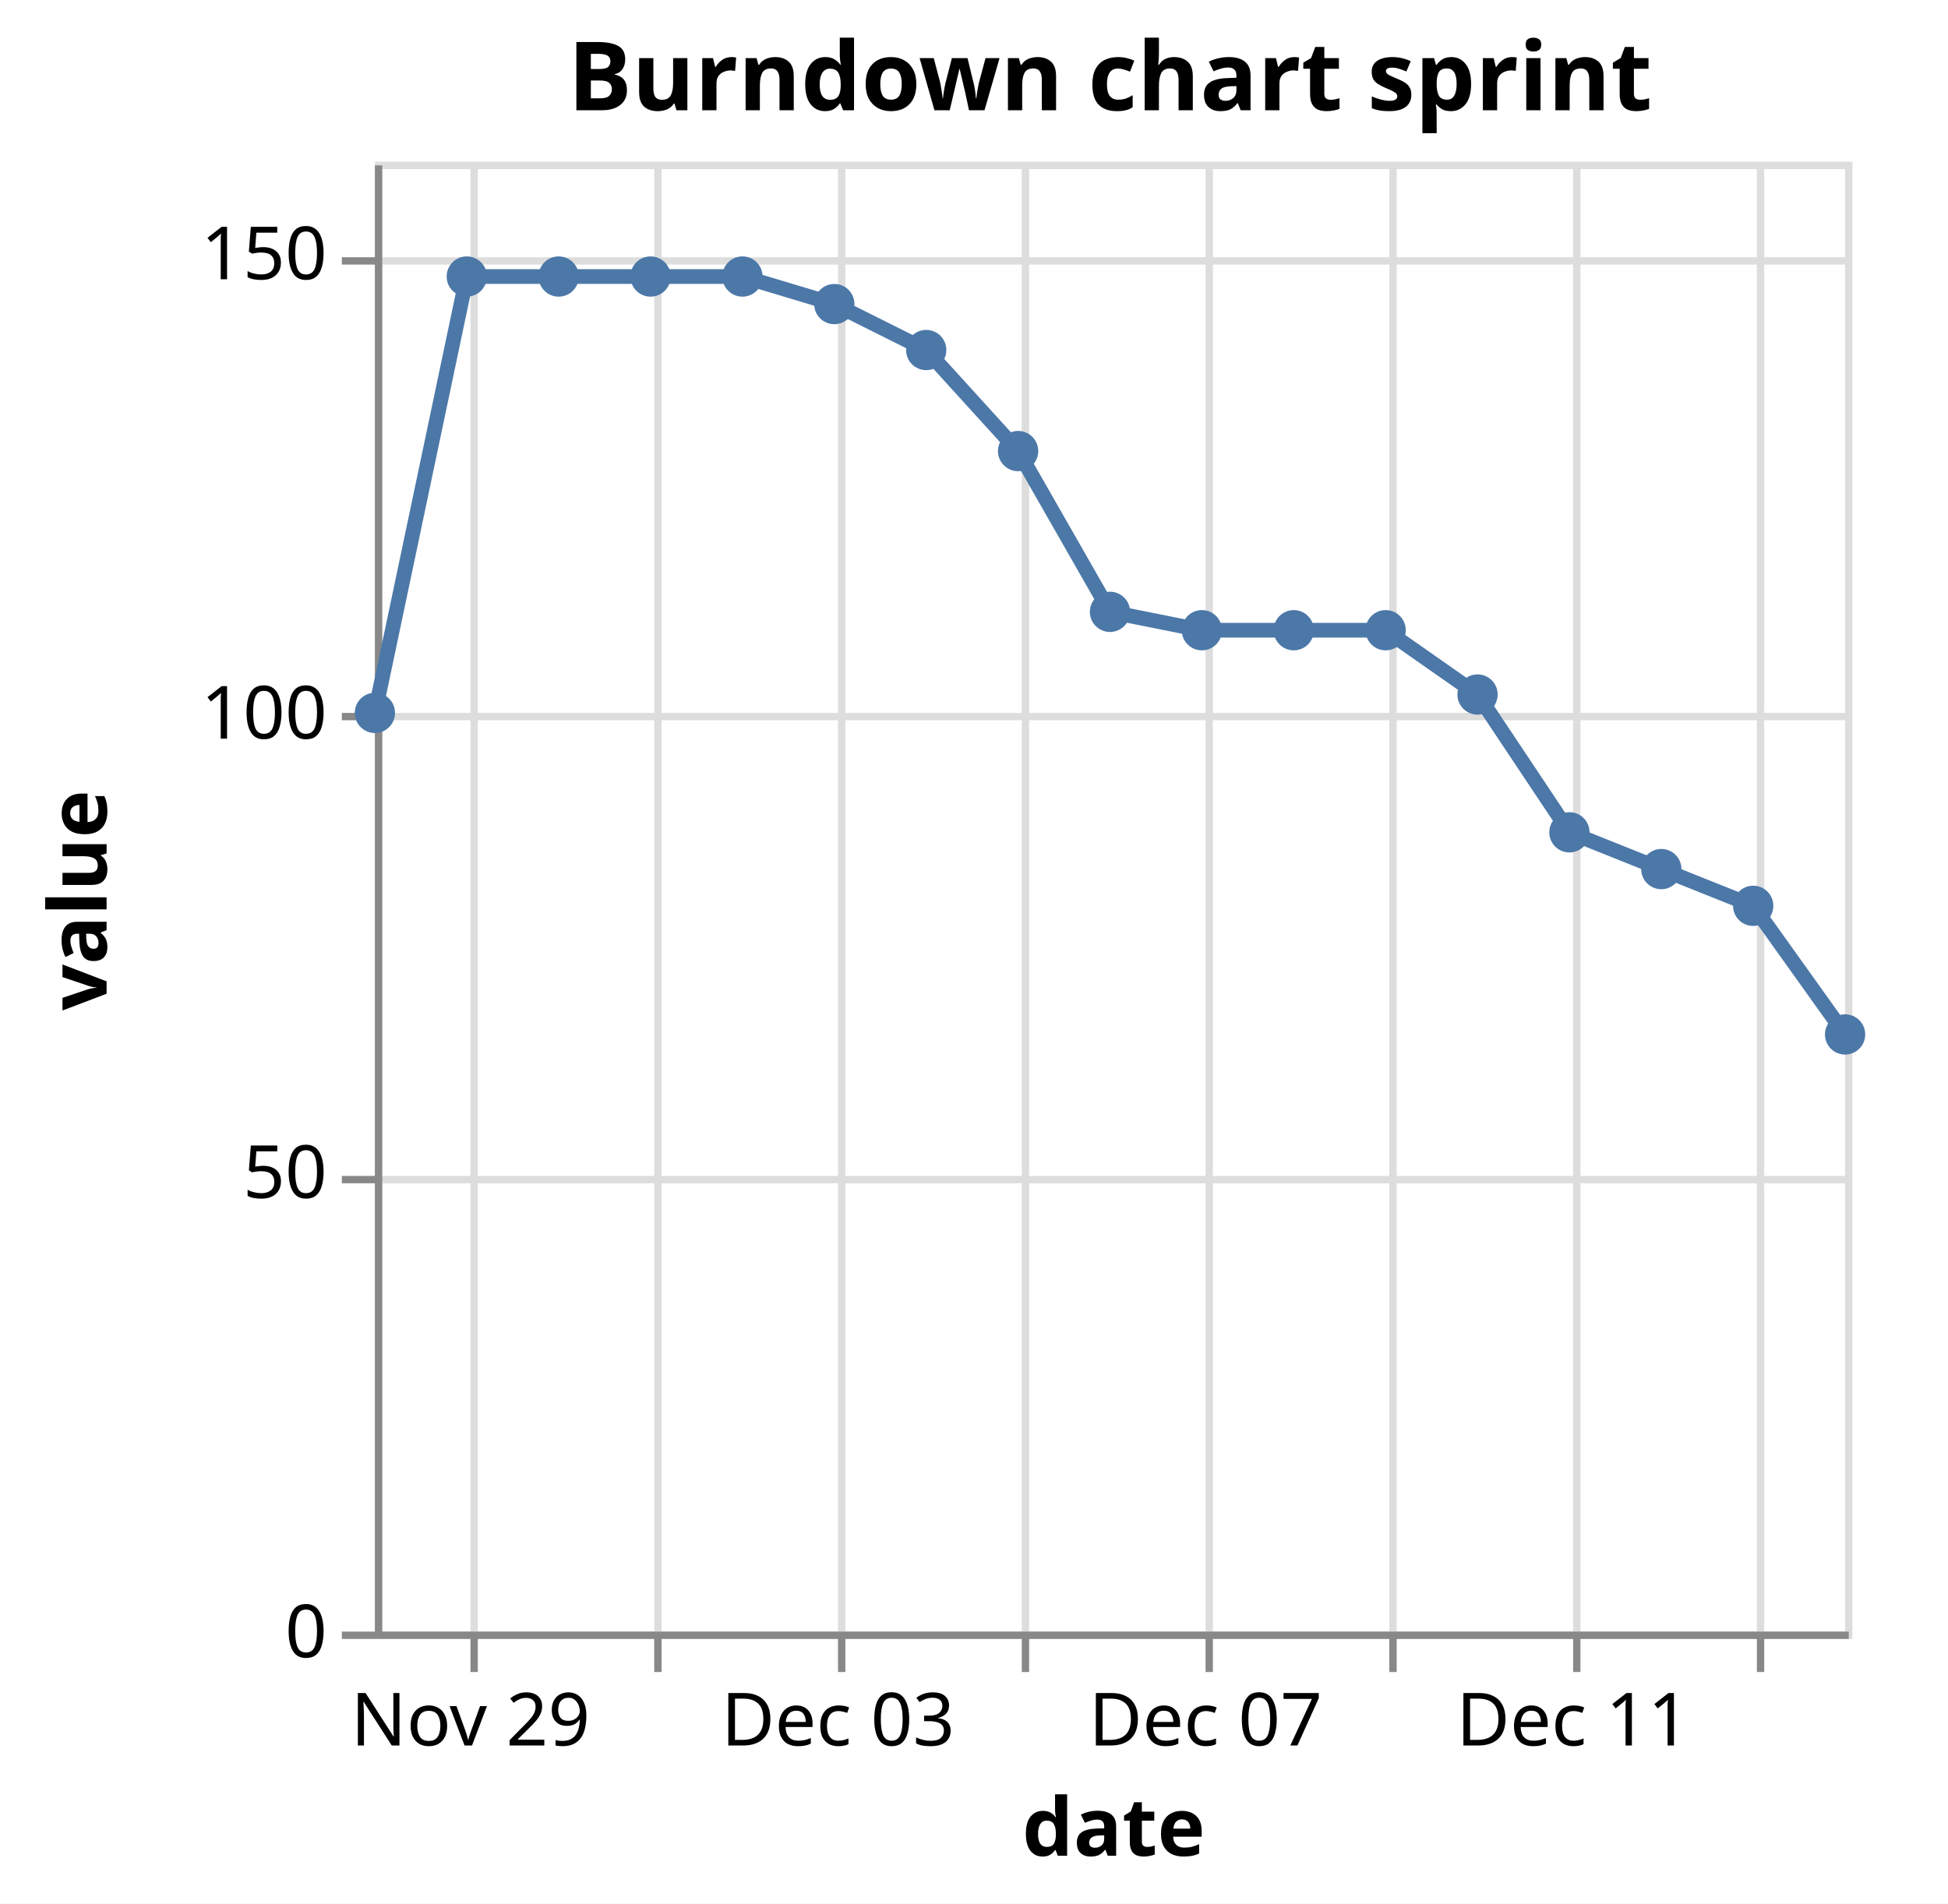
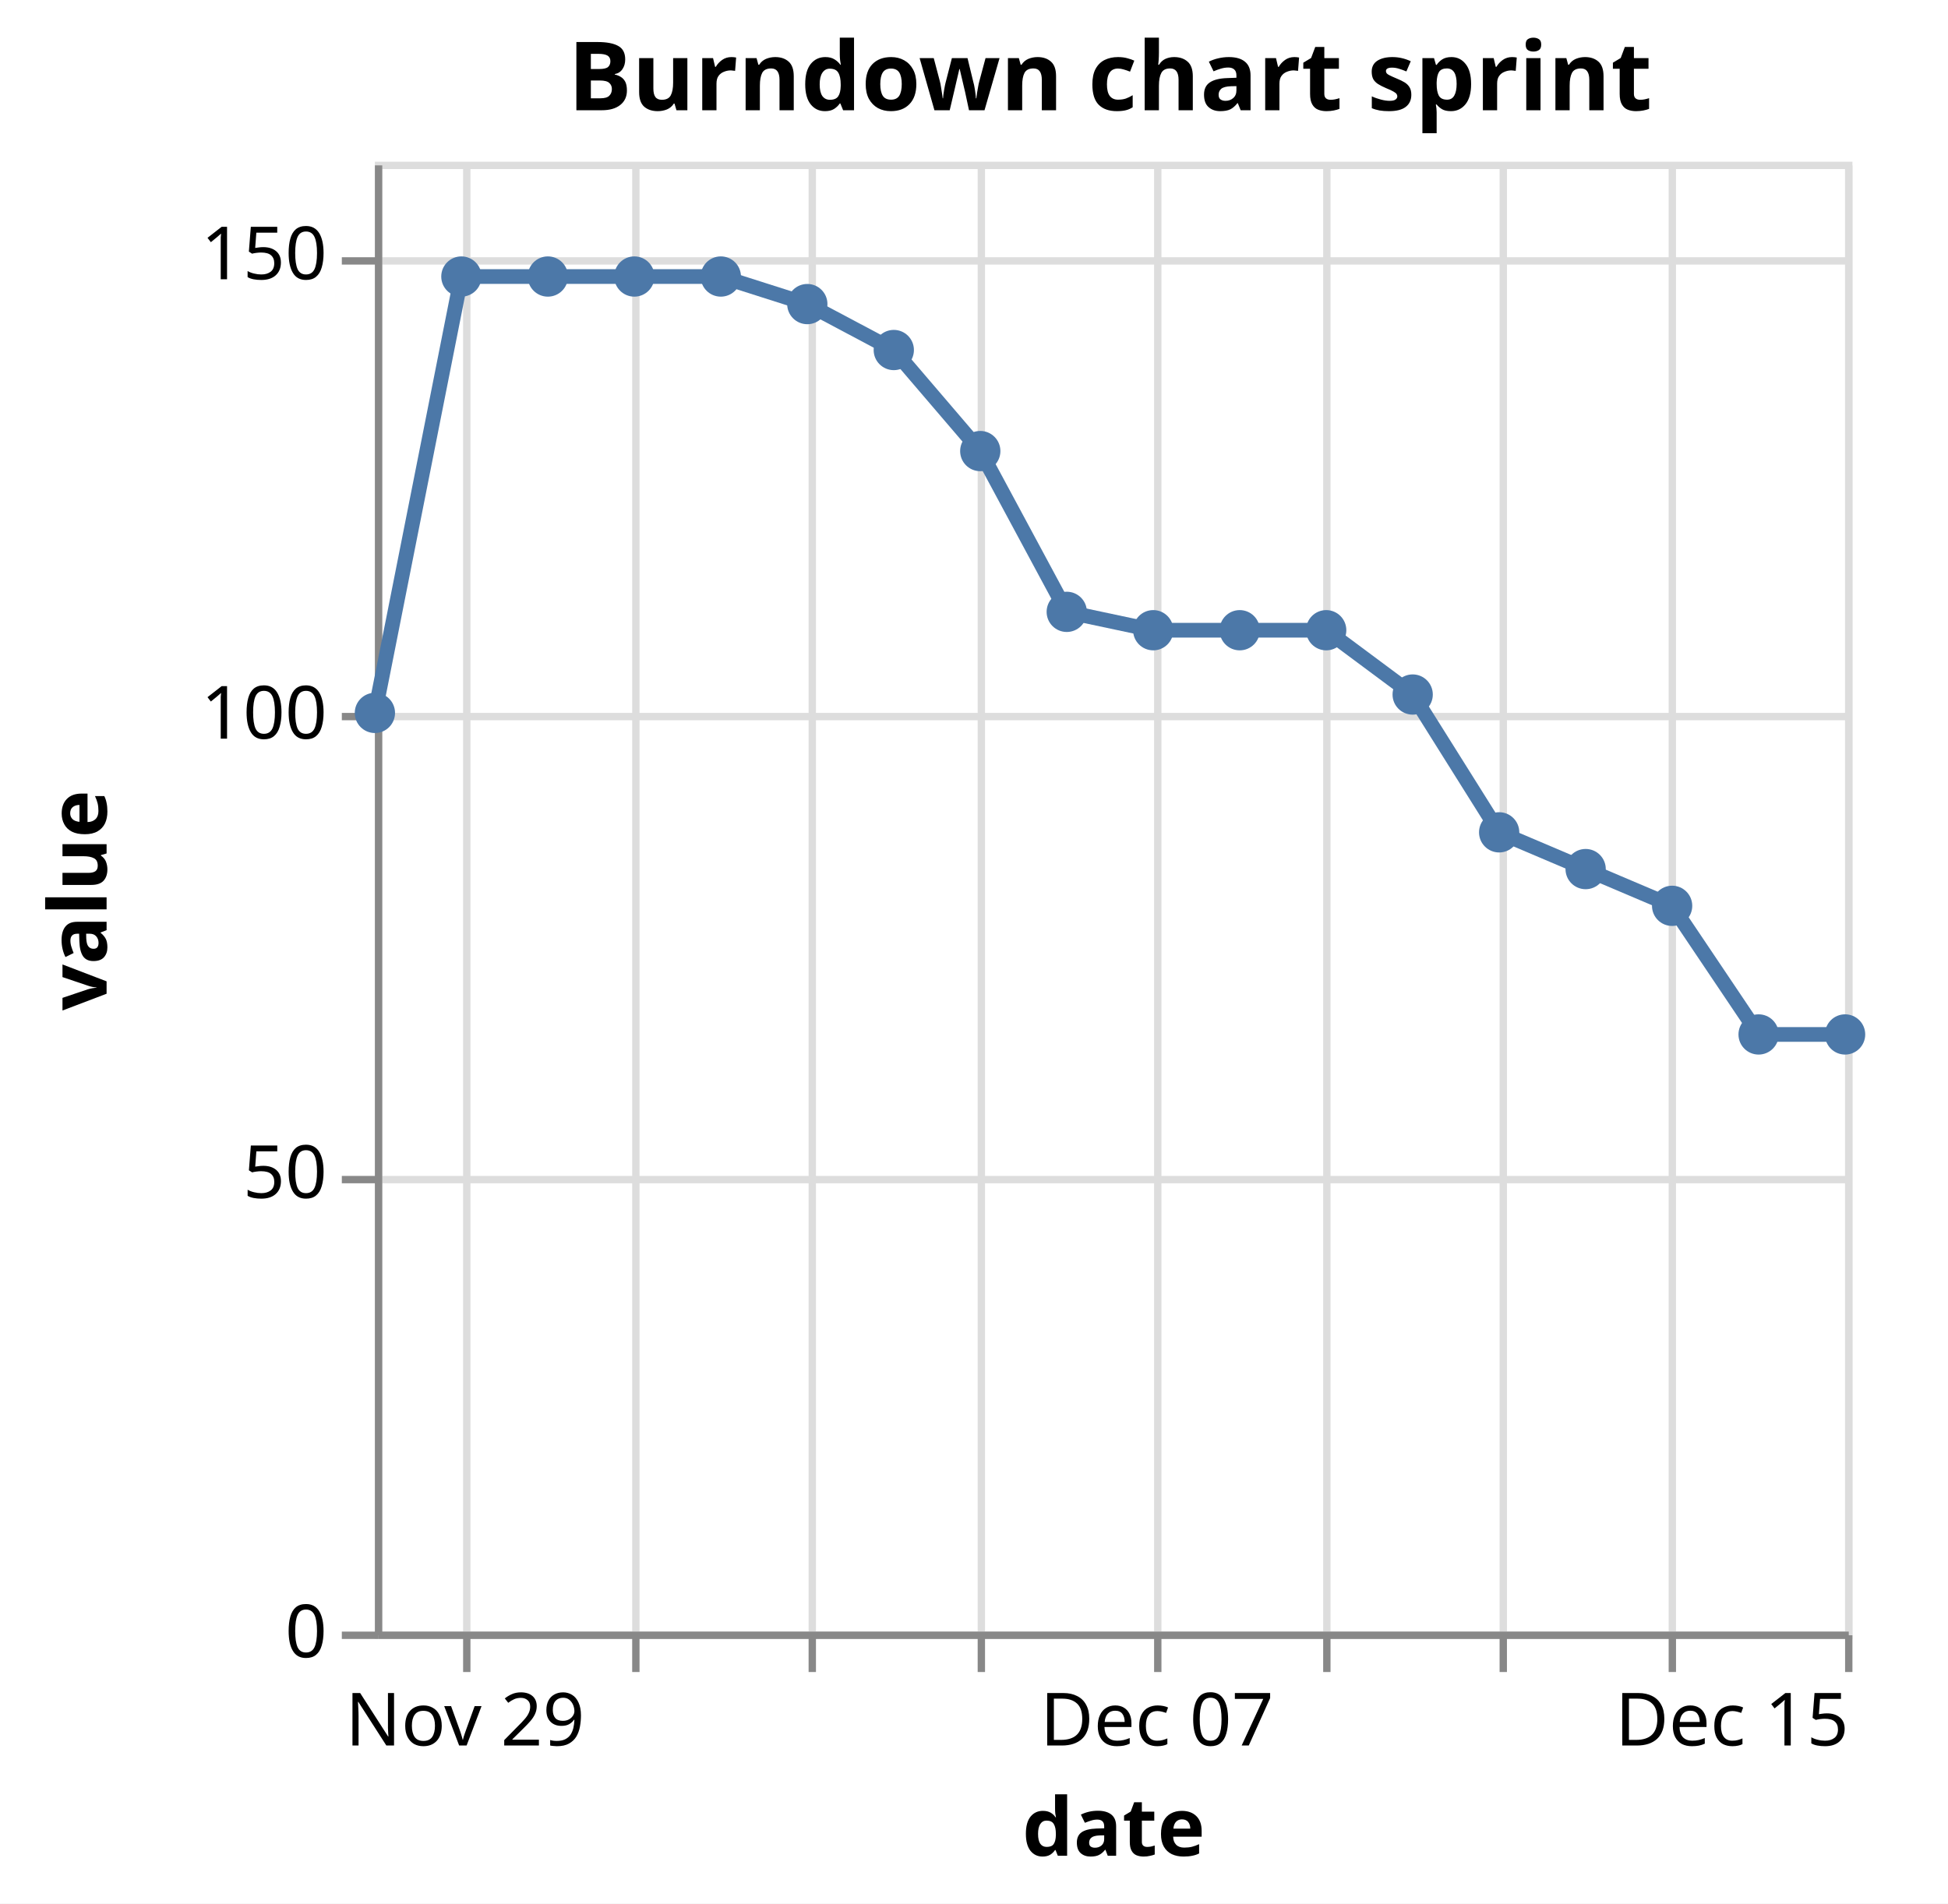
<svg xmlns="http://www.w3.org/2000/svg" version="1.1" class="marks" width="265" height="259" viewBox="0 0 265 259">
  <rect width="265" height="259" fill="white" />
  <g fill="none" stroke-miterlimit="10" transform="translate(51,22)">
    <g class="mark-group role-frame root" role="graphics-object" aria-roledescription="group mark container">
      <g transform="translate(0,0)">
        <path class="background" aria-hidden="true" d="M0.5,0.5h200v200h-200Z" stroke="#ddd" />
        <g>
          <g class="mark-group role-axis" aria-hidden="true">
            <g transform="translate(0.5,200.5)">
              <path class="background" aria-hidden="true" d="M0,0h0v0h0Z" pointer-events="none" />
              <g>
                <g class="mark-rule role-axis-grid" pointer-events="none">
-                   <line transform="translate(13,-200)" x2="0" y2="200" stroke="#ddd" stroke-width="1" opacity="1" />
-                   <line transform="translate(38,-200)" x2="0" y2="200" stroke="#ddd" stroke-width="1" opacity="1" />
-                   <line transform="translate(63,-200)" x2="0" y2="200" stroke="#ddd" stroke-width="1" opacity="1" />
-                   <line transform="translate(88,-200)" x2="0" y2="200" stroke="#ddd" stroke-width="1" opacity="1" />
-                   <line transform="translate(113,-200)" x2="0" y2="200" stroke="#ddd" stroke-width="1" opacity="1" />
-                   <line transform="translate(138,-200)" x2="0" y2="200" stroke="#ddd" stroke-width="1" opacity="1" />
-                   <line transform="translate(163,-200)" x2="0" y2="200" stroke="#ddd" stroke-width="1" opacity="1" />
-                   <line transform="translate(188,-200)" x2="0" y2="200" stroke="#ddd" stroke-width="1" opacity="1" />
+                   <line transform="translate(12,-200)" x2="0" y2="200" stroke="#ddd" stroke-width="1" opacity="1" />
+                   <line transform="translate(35,-200)" x2="0" y2="200" stroke="#ddd" stroke-width="1" opacity="1" />
+                   <line transform="translate(59,-200)" x2="0" y2="200" stroke="#ddd" stroke-width="1" opacity="1" />
+                   <line transform="translate(82,-200)" x2="0" y2="200" stroke="#ddd" stroke-width="1" opacity="1" />
+                   <line transform="translate(106,-200)" x2="0" y2="200" stroke="#ddd" stroke-width="1" opacity="1" />
+                   <line transform="translate(129,-200)" x2="0" y2="200" stroke="#ddd" stroke-width="1" opacity="1" />
+                   <line transform="translate(153,-200)" x2="0" y2="200" stroke="#ddd" stroke-width="1" opacity="1" />
+                   <line transform="translate(176,-200)" x2="0" y2="200" stroke="#ddd" stroke-width="1" opacity="1" />
+                   <line transform="translate(200,-200)" x2="0" y2="200" stroke="#ddd" stroke-width="1" opacity="1" />
                </g>
              </g>
              <path class="foreground" aria-hidden="true" d="" pointer-events="none" display="none" />
            </g>
          </g>
          <g class="mark-group role-axis" aria-hidden="true">
            <g transform="translate(0.5,0.5)">
              <path class="background" aria-hidden="true" d="M0,0h0v0h0Z" pointer-events="none" />
              <g>
                <g class="mark-rule role-axis-grid" pointer-events="none">
                  <line transform="translate(0,200)" x2="200" y2="0" stroke="#ddd" stroke-width="1" opacity="1" />
                  <line transform="translate(0,138)" x2="200" y2="0" stroke="#ddd" stroke-width="1" opacity="1" />
                  <line transform="translate(0,75)" x2="200" y2="0" stroke="#ddd" stroke-width="1" opacity="1" />
                  <line transform="translate(0,13)" x2="200" y2="0" stroke="#ddd" stroke-width="1" opacity="1" />
                </g>
              </g>
              <path class="foreground" aria-hidden="true" d="" pointer-events="none" display="none" />
            </g>
          </g>
-           <g class="mark-group role-axis" role="graphics-symbol" aria-roledescription="axis" aria-label="X-axis titled 'date' for a time scale with values from November 28 to December 14">
+           <g class="mark-group role-axis" role="graphics-symbol" aria-roledescription="axis" aria-label="X-axis titled 'date' for a time scale with values from November 28 to December 15">
            <g transform="translate(0.5,200.5)">
              <path class="background" aria-hidden="true" d="M0,0h0v0h0Z" pointer-events="none" />
              <g>
                <g class="mark-rule role-axis-tick" pointer-events="none">
-                   <line transform="translate(13,0)" x2="0" y2="5" stroke="#888" stroke-width="1" opacity="1" />
-                   <line transform="translate(38,0)" x2="0" y2="5" stroke="#888" stroke-width="1" opacity="1" />
-                   <line transform="translate(63,0)" x2="0" y2="5" stroke="#888" stroke-width="1" opacity="1" />
-                   <line transform="translate(88,0)" x2="0" y2="5" stroke="#888" stroke-width="1" opacity="1" />
-                   <line transform="translate(113,0)" x2="0" y2="5" stroke="#888" stroke-width="1" opacity="1" />
-                   <line transform="translate(138,0)" x2="0" y2="5" stroke="#888" stroke-width="1" opacity="1" />
-                   <line transform="translate(163,0)" x2="0" y2="5" stroke="#888" stroke-width="1" opacity="1" />
-                   <line transform="translate(188,0)" x2="0" y2="5" stroke="#888" stroke-width="1" opacity="1" />
+                   <line transform="translate(12,0)" x2="0" y2="5" stroke="#888" stroke-width="1" opacity="1" />
+                   <line transform="translate(35,0)" x2="0" y2="5" stroke="#888" stroke-width="1" opacity="1" />
+                   <line transform="translate(59,0)" x2="0" y2="5" stroke="#888" stroke-width="1" opacity="1" />
+                   <line transform="translate(82,0)" x2="0" y2="5" stroke="#888" stroke-width="1" opacity="1" />
+                   <line transform="translate(106,0)" x2="0" y2="5" stroke="#888" stroke-width="1" opacity="1" />
+                   <line transform="translate(129,0)" x2="0" y2="5" stroke="#888" stroke-width="1" opacity="1" />
+                   <line transform="translate(153,0)" x2="0" y2="5" stroke="#888" stroke-width="1" opacity="1" />
+                   <line transform="translate(176,0)" x2="0" y2="5" stroke="#888" stroke-width="1" opacity="1" />
+                   <line transform="translate(200,0)" x2="0" y2="5" stroke="#888" stroke-width="1" opacity="1" />
                </g>
                <g class="mark-text role-axis-label" pointer-events="none">
-                   <text text-anchor="middle" transform="translate(12.5,15)" font-family="sans-serif" font-size="10px" fill="#000" opacity="1">Nov 29</text>
-                   <text text-anchor="middle" transform="translate(37.5,15)" font-family="sans-serif" font-size="10px" fill="#000" opacity="0">Dec 01</text>
-                   <text text-anchor="middle" transform="translate(62.5,15)" font-family="sans-serif" font-size="10px" fill="#000" opacity="1">Dec 03</text>
-                   <text text-anchor="middle" transform="translate(87.5,15)" font-family="sans-serif" font-size="10px" fill="#000" opacity="0">Dec 05</text>
-                   <text text-anchor="middle" transform="translate(112.5,15)" font-family="sans-serif" font-size="10px" fill="#000" opacity="1">Dec 07</text>
-                   <text text-anchor="middle" transform="translate(137.5,15)" font-family="sans-serif" font-size="10px" fill="#000" opacity="0">Dec 09</text>
-                   <text text-anchor="middle" transform="translate(162.5,15)" font-family="sans-serif" font-size="10px" fill="#000" opacity="1">Dec 11</text>
-                   <text text-anchor="middle" transform="translate(187.5,15)" font-family="sans-serif" font-size="10px" fill="#000" opacity="0">Dec 13</text>
+                   <text text-anchor="middle" transform="translate(11.76471,15)" font-family="sans-serif" font-size="10px" fill="#000" opacity="1">Nov 29</text>
+                   <text text-anchor="middle" transform="translate(35.29412,15)" font-family="sans-serif" font-size="10px" fill="#000" opacity="0">Dec 01</text>
+                   <text text-anchor="middle" transform="translate(58.82353,15)" font-family="sans-serif" font-size="10px" fill="#000" opacity="0">Dec 03</text>
+                   <text text-anchor="middle" transform="translate(82.35294,15)" font-family="sans-serif" font-size="10px" fill="#000" opacity="0">Dec 05</text>
+                   <text text-anchor="middle" transform="translate(105.8824,15)" font-family="sans-serif" font-size="10px" fill="#000" opacity="1">Dec 07</text>
+                   <text text-anchor="middle" transform="translate(129.4118,15)" font-family="sans-serif" font-size="10px" fill="#000" opacity="0">Dec 09</text>
+                   <text text-anchor="middle" transform="translate(152.9412,15)" font-family="sans-serif" font-size="10px" fill="#000" opacity="0">Dec 11</text>
+                   <text text-anchor="middle" transform="translate(176.4706,15)" font-family="sans-serif" font-size="10px" fill="#000" opacity="0">Dec 13</text>
+                   <text text-anchor="end" transform="translate(200,15)" font-family="sans-serif" font-size="10px" fill="#000" opacity="1">Dec 15</text>
                </g>
                <g class="mark-rule role-axis-domain" pointer-events="none">
                  <line transform="translate(0,0)" x2="200" y2="0" stroke="#888" stroke-width="1" opacity="1" />
                </g>
                <g class="mark-text role-axis-title" pointer-events="none">
                  <text text-anchor="middle" transform="translate(100,30)" font-family="sans-serif" font-size="11px" font-weight="bold" fill="#000" opacity="1">date</text>
                </g>
              </g>
              <path class="foreground" aria-hidden="true" d="" pointer-events="none" display="none" />
            </g>
          </g>
          <g class="mark-group role-axis" role="graphics-symbol" aria-roledescription="axis" aria-label="Y-axis titled 'value' for a linear scale with values from 0 to 160">
            <g transform="translate(0.5,0.5)">
              <path class="background" aria-hidden="true" d="M0,0h0v0h0Z" pointer-events="none" />
              <g>
                <g class="mark-rule role-axis-tick" pointer-events="none">
                  <line transform="translate(0,200)" x2="-5" y2="0" stroke="#888" stroke-width="1" opacity="1" />
                  <line transform="translate(0,138)" x2="-5" y2="0" stroke="#888" stroke-width="1" opacity="1" />
                  <line transform="translate(0,75)" x2="-5" y2="0" stroke="#888" stroke-width="1" opacity="1" />
                  <line transform="translate(0,13)" x2="-5" y2="0" stroke="#888" stroke-width="1" opacity="1" />
                </g>
                <g class="mark-text role-axis-label" pointer-events="none">
                  <text text-anchor="end" transform="translate(-7,203)" font-family="sans-serif" font-size="10px" fill="#000" opacity="1">0</text>
                  <text text-anchor="end" transform="translate(-7,140.5)" font-family="sans-serif" font-size="10px" fill="#000" opacity="1">50</text>
                  <text text-anchor="end" transform="translate(-7,78)" font-family="sans-serif" font-size="10px" fill="#000" opacity="1">100</text>
                  <text text-anchor="end" transform="translate(-7,15.5)" font-family="sans-serif" font-size="10px" fill="#000" opacity="1">150</text>
                </g>
                <g class="mark-rule role-axis-domain" pointer-events="none">
                  <line transform="translate(0,200)" x2="0" y2="-200" stroke="#888" stroke-width="1" opacity="1" />
                </g>
                <g class="mark-text role-axis-title" pointer-events="none">
                  <text text-anchor="middle" transform="translate(-35,100) rotate(-90) translate(0,-2)" font-family="sans-serif" font-size="11px" font-weight="bold" fill="#000" opacity="1">value</text>
                </g>
              </g>
              <path class="foreground" aria-hidden="true" d="" pointer-events="none" display="none" />
            </g>
          </g>
          <g class="mark-line role-mark layer_0_layer_0_marks" role="graphics-object" aria-roledescription="line mark container">
-             <path aria-label="date: Nov 28; value: 100" role="graphics-symbol" aria-roledescription="line mark" d="M0,75L12.5,15.625L25,15.625L37.5,15.625L50,15.625L62.5,19.375L75,25.625L87.5,39.375L100,61.25L112.5,63.75L125,63.75L137.5,63.75L150,72.5L162.5,91.25L175,96.25L187.5,101.25L200,118.75" stroke="#4c78a8" stroke-width="2" />
+             <path aria-label="date: Nov 28; value: 100" role="graphics-symbol" aria-roledescription="line mark" d="M0,75L11.765,15.625L23.529,15.625L35.294,15.625L47.059,15.625L58.824,19.375L70.588,25.625L82.353,39.375L94.118,61.25L105.882,63.75L117.647,63.75L129.412,63.75L141.176,72.5L152.941,91.25L164.706,96.25L176.471,101.25L188.235,118.75L200,118.75" stroke="#4c78a8" stroke-width="2" />
          </g>
          <g class="mark-symbol role-mark layer_0_layer_1_marks" role="graphics-object" aria-roledescription="symbol mark container">
            <path aria-label="date: Nov 28; value: 100" role="graphics-symbol" aria-roledescription="point" transform="translate(0,75)" d="M2.739,0A2.739,2.739,0,1,1,-2.739,0A2.739,2.739,0,1,1,2.739,0" fill="#4c78a8" stroke-width="2" opacity="1" />
-             <path aria-label="date: Nov 29; value: 147.5" role="graphics-symbol" aria-roledescription="point" transform="translate(12.5,15.625)" d="M2.739,0A2.739,2.739,0,1,1,-2.739,0A2.739,2.739,0,1,1,2.739,0" fill="#4c78a8" stroke-width="2" opacity="1" />
-             <path aria-label="date: Nov 30; value: 147.5" role="graphics-symbol" aria-roledescription="point" transform="translate(25,15.625)" d="M2.739,0A2.739,2.739,0,1,1,-2.739,0A2.739,2.739,0,1,1,2.739,0" fill="#4c78a8" stroke-width="2" opacity="1" />
-             <path aria-label="date: Dec 01; value: 147.5" role="graphics-symbol" aria-roledescription="point" transform="translate(37.5,15.625)" d="M2.739,0A2.739,2.739,0,1,1,-2.739,0A2.739,2.739,0,1,1,2.739,0" fill="#4c78a8" stroke-width="2" opacity="1" />
-             <path aria-label="date: Dec 02; value: 147.5" role="graphics-symbol" aria-roledescription="point" transform="translate(50,15.625)" d="M2.739,0A2.739,2.739,0,1,1,-2.739,0A2.739,2.739,0,1,1,2.739,0" fill="#4c78a8" stroke-width="2" opacity="1" />
-             <path aria-label="date: Dec 03; value: 144.5" role="graphics-symbol" aria-roledescription="point" transform="translate(62.5,19.375)" d="M2.739,0A2.739,2.739,0,1,1,-2.739,0A2.739,2.739,0,1,1,2.739,0" fill="#4c78a8" stroke-width="2" opacity="1" />
-             <path aria-label="date: Dec 04; value: 139.5" role="graphics-symbol" aria-roledescription="point" transform="translate(75,25.625)" d="M2.739,0A2.739,2.739,0,1,1,-2.739,0A2.739,2.739,0,1,1,2.739,0" fill="#4c78a8" stroke-width="2" opacity="1" />
-             <path aria-label="date: Dec 05; value: 128.5" role="graphics-symbol" aria-roledescription="point" transform="translate(87.5,39.375)" d="M2.739,0A2.739,2.739,0,1,1,-2.739,0A2.739,2.739,0,1,1,2.739,0" fill="#4c78a8" stroke-width="2" opacity="1" />
-             <path aria-label="date: Dec 06; value: 111" role="graphics-symbol" aria-roledescription="point" transform="translate(100,61.25)" d="M2.739,0A2.739,2.739,0,1,1,-2.739,0A2.739,2.739,0,1,1,2.739,0" fill="#4c78a8" stroke-width="2" opacity="1" />
-             <path aria-label="date: Dec 07; value: 109" role="graphics-symbol" aria-roledescription="point" transform="translate(112.5,63.75)" d="M2.739,0A2.739,2.739,0,1,1,-2.739,0A2.739,2.739,0,1,1,2.739,0" fill="#4c78a8" stroke-width="2" opacity="1" />
-             <path aria-label="date: Dec 08; value: 109" role="graphics-symbol" aria-roledescription="point" transform="translate(125,63.75)" d="M2.739,0A2.739,2.739,0,1,1,-2.739,0A2.739,2.739,0,1,1,2.739,0" fill="#4c78a8" stroke-width="2" opacity="1" />
-             <path aria-label="date: Dec 09; value: 109" role="graphics-symbol" aria-roledescription="point" transform="translate(137.5,63.75)" d="M2.739,0A2.739,2.739,0,1,1,-2.739,0A2.739,2.739,0,1,1,2.739,0" fill="#4c78a8" stroke-width="2" opacity="1" />
-             <path aria-label="date: Dec 10; value: 102" role="graphics-symbol" aria-roledescription="point" transform="translate(150,72.5)" d="M2.739,0A2.739,2.739,0,1,1,-2.739,0A2.739,2.739,0,1,1,2.739,0" fill="#4c78a8" stroke-width="2" opacity="1" />
-             <path aria-label="date: Dec 11; value: 87" role="graphics-symbol" aria-roledescription="point" transform="translate(162.5,91.25)" d="M2.739,0A2.739,2.739,0,1,1,-2.739,0A2.739,2.739,0,1,1,2.739,0" fill="#4c78a8" stroke-width="2" opacity="1" />
-             <path aria-label="date: Dec 12; value: 83" role="graphics-symbol" aria-roledescription="point" transform="translate(175,96.25)" d="M2.739,0A2.739,2.739,0,1,1,-2.739,0A2.739,2.739,0,1,1,2.739,0" fill="#4c78a8" stroke-width="2" opacity="1" />
-             <path aria-label="date: Dec 13; value: 79" role="graphics-symbol" aria-roledescription="point" transform="translate(187.5,101.25)" d="M2.739,0A2.739,2.739,0,1,1,-2.739,0A2.739,2.739,0,1,1,2.739,0" fill="#4c78a8" stroke-width="2" opacity="1" />
-             <path aria-label="date: Dec 14; value: 65" role="graphics-symbol" aria-roledescription="point" transform="translate(200,118.75)" d="M2.739,0A2.739,2.739,0,1,1,-2.739,0A2.739,2.739,0,1,1,2.739,0" fill="#4c78a8" stroke-width="2" opacity="1" />
+             <path aria-label="date: Nov 29; value: 147.5" role="graphics-symbol" aria-roledescription="point" transform="translate(11.76471,15.625)" d="M2.739,0A2.739,2.739,0,1,1,-2.739,0A2.739,2.739,0,1,1,2.739,0" fill="#4c78a8" stroke-width="2" opacity="1" />
+             <path aria-label="date: Nov 30; value: 147.5" role="graphics-symbol" aria-roledescription="point" transform="translate(23.52941,15.625)" d="M2.739,0A2.739,2.739,0,1,1,-2.739,0A2.739,2.739,0,1,1,2.739,0" fill="#4c78a8" stroke-width="2" opacity="1" />
+             <path aria-label="date: Dec 01; value: 147.5" role="graphics-symbol" aria-roledescription="point" transform="translate(35.29412,15.625)" d="M2.739,0A2.739,2.739,0,1,1,-2.739,0A2.739,2.739,0,1,1,2.739,0" fill="#4c78a8" stroke-width="2" opacity="1" />
+             <path aria-label="date: Dec 02; value: 147.5" role="graphics-symbol" aria-roledescription="point" transform="translate(47.05882,15.625)" d="M2.739,0A2.739,2.739,0,1,1,-2.739,0A2.739,2.739,0,1,1,2.739,0" fill="#4c78a8" stroke-width="2" opacity="1" />
+             <path aria-label="date: Dec 03; value: 144.5" role="graphics-symbol" aria-roledescription="point" transform="translate(58.82353,19.375)" d="M2.739,0A2.739,2.739,0,1,1,-2.739,0A2.739,2.739,0,1,1,2.739,0" fill="#4c78a8" stroke-width="2" opacity="1" />
+             <path aria-label="date: Dec 04; value: 139.5" role="graphics-symbol" aria-roledescription="point" transform="translate(70.58824,25.625)" d="M2.739,0A2.739,2.739,0,1,1,-2.739,0A2.739,2.739,0,1,1,2.739,0" fill="#4c78a8" stroke-width="2" opacity="1" />
+             <path aria-label="date: Dec 05; value: 128.5" role="graphics-symbol" aria-roledescription="point" transform="translate(82.35294,39.375)" d="M2.739,0A2.739,2.739,0,1,1,-2.739,0A2.739,2.739,0,1,1,2.739,0" fill="#4c78a8" stroke-width="2" opacity="1" />
+             <path aria-label="date: Dec 06; value: 111" role="graphics-symbol" aria-roledescription="point" transform="translate(94.11765,61.25)" d="M2.739,0A2.739,2.739,0,1,1,-2.739,0A2.739,2.739,0,1,1,2.739,0" fill="#4c78a8" stroke-width="2" opacity="1" />
+             <path aria-label="date: Dec 07; value: 109" role="graphics-symbol" aria-roledescription="point" transform="translate(105.8824,63.75)" d="M2.739,0A2.739,2.739,0,1,1,-2.739,0A2.739,2.739,0,1,1,2.739,0" fill="#4c78a8" stroke-width="2" opacity="1" />
+             <path aria-label="date: Dec 08; value: 109" role="graphics-symbol" aria-roledescription="point" transform="translate(117.6471,63.75)" d="M2.739,0A2.739,2.739,0,1,1,-2.739,0A2.739,2.739,0,1,1,2.739,0" fill="#4c78a8" stroke-width="2" opacity="1" />
+             <path aria-label="date: Dec 09; value: 109" role="graphics-symbol" aria-roledescription="point" transform="translate(129.4118,63.75)" d="M2.739,0A2.739,2.739,0,1,1,-2.739,0A2.739,2.739,0,1,1,2.739,0" fill="#4c78a8" stroke-width="2" opacity="1" />
+             <path aria-label="date: Dec 10; value: 102" role="graphics-symbol" aria-roledescription="point" transform="translate(141.1765,72.5)" d="M2.739,0A2.739,2.739,0,1,1,-2.739,0A2.739,2.739,0,1,1,2.739,0" fill="#4c78a8" stroke-width="2" opacity="1" />
+             <path aria-label="date: Dec 11; value: 87" role="graphics-symbol" aria-roledescription="point" transform="translate(152.9412,91.25)" d="M2.739,0A2.739,2.739,0,1,1,-2.739,0A2.739,2.739,0,1,1,2.739,0" fill="#4c78a8" stroke-width="2" opacity="1" />
+             <path aria-label="date: Dec 12; value: 83" role="graphics-symbol" aria-roledescription="point" transform="translate(164.7059,96.25)" d="M2.739,0A2.739,2.739,0,1,1,-2.739,0A2.739,2.739,0,1,1,2.739,0" fill="#4c78a8" stroke-width="2" opacity="1" />
+             <path aria-label="date: Dec 13; value: 79" role="graphics-symbol" aria-roledescription="point" transform="translate(176.4706,101.25)" d="M2.739,0A2.739,2.739,0,1,1,-2.739,0A2.739,2.739,0,1,1,2.739,0" fill="#4c78a8" stroke-width="2" opacity="1" />
+             <path aria-label="date: Dec 14; value: 65" role="graphics-symbol" aria-roledescription="point" transform="translate(188.2353,118.75)" d="M2.739,0A2.739,2.739,0,1,1,-2.739,0A2.739,2.739,0,1,1,2.739,0" fill="#4c78a8" stroke-width="2" opacity="1" />
+             <path aria-label="date: Dec 15; value: 65" role="graphics-symbol" aria-roledescription="point" transform="translate(200,118.75)" d="M2.739,0A2.739,2.739,0,1,1,-2.739,0A2.739,2.739,0,1,1,2.739,0" fill="#4c78a8" stroke-width="2" opacity="1" />
          </g>
          <g class="mark-group role-title">
            <g transform="translate(100,-17)">
              <path class="background" aria-hidden="true" d="M0,0h0v0h0Z" pointer-events="none" />
              <g>
                <g class="mark-text role-title-text" role="graphics-symbol" aria-roledescription="title" aria-label="Title text 'Burndown chart sprint'" pointer-events="none">
                  <text text-anchor="middle" transform="translate(0,10)" font-family="sans-serif" font-size="13px" font-weight="bold" fill="#000" opacity="1">Burndown chart sprint</text>
                </g>
              </g>
              <path class="foreground" aria-hidden="true" d="" pointer-events="none" display="none" />
            </g>
          </g>
        </g>
        <path class="foreground" aria-hidden="true" d="" display="none" />
      </g>
    </g>
  </g>
</svg>
